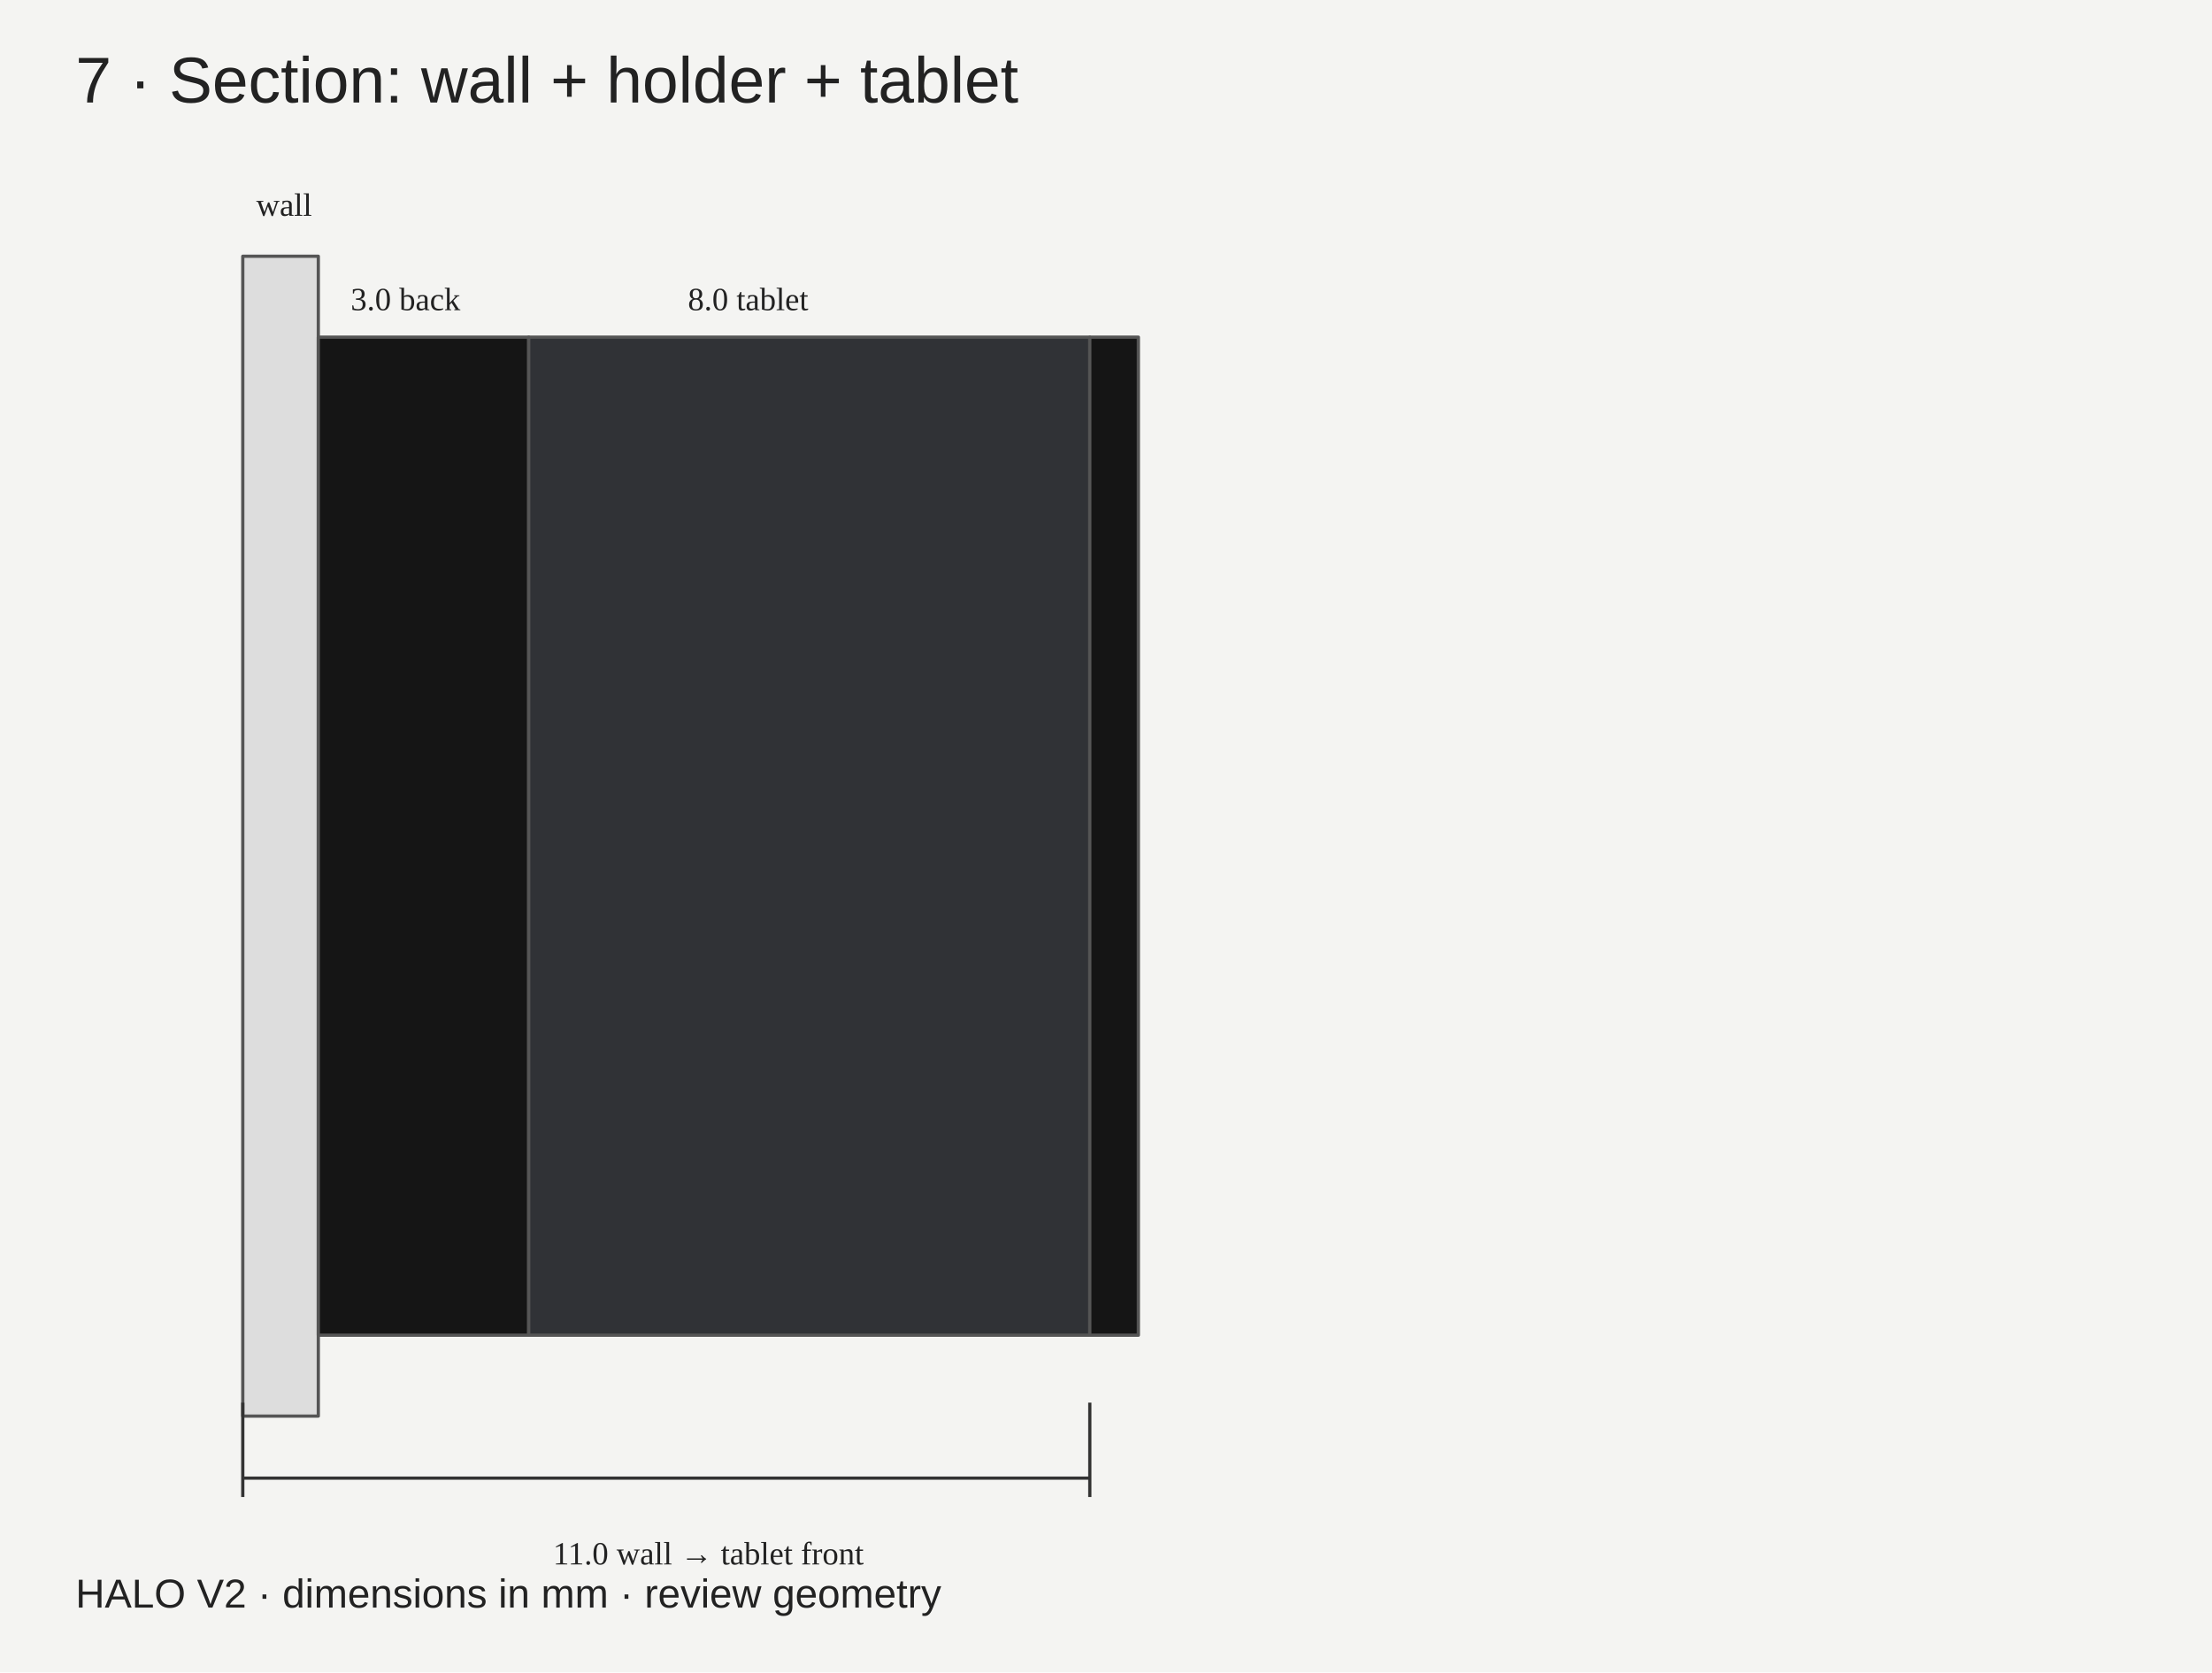
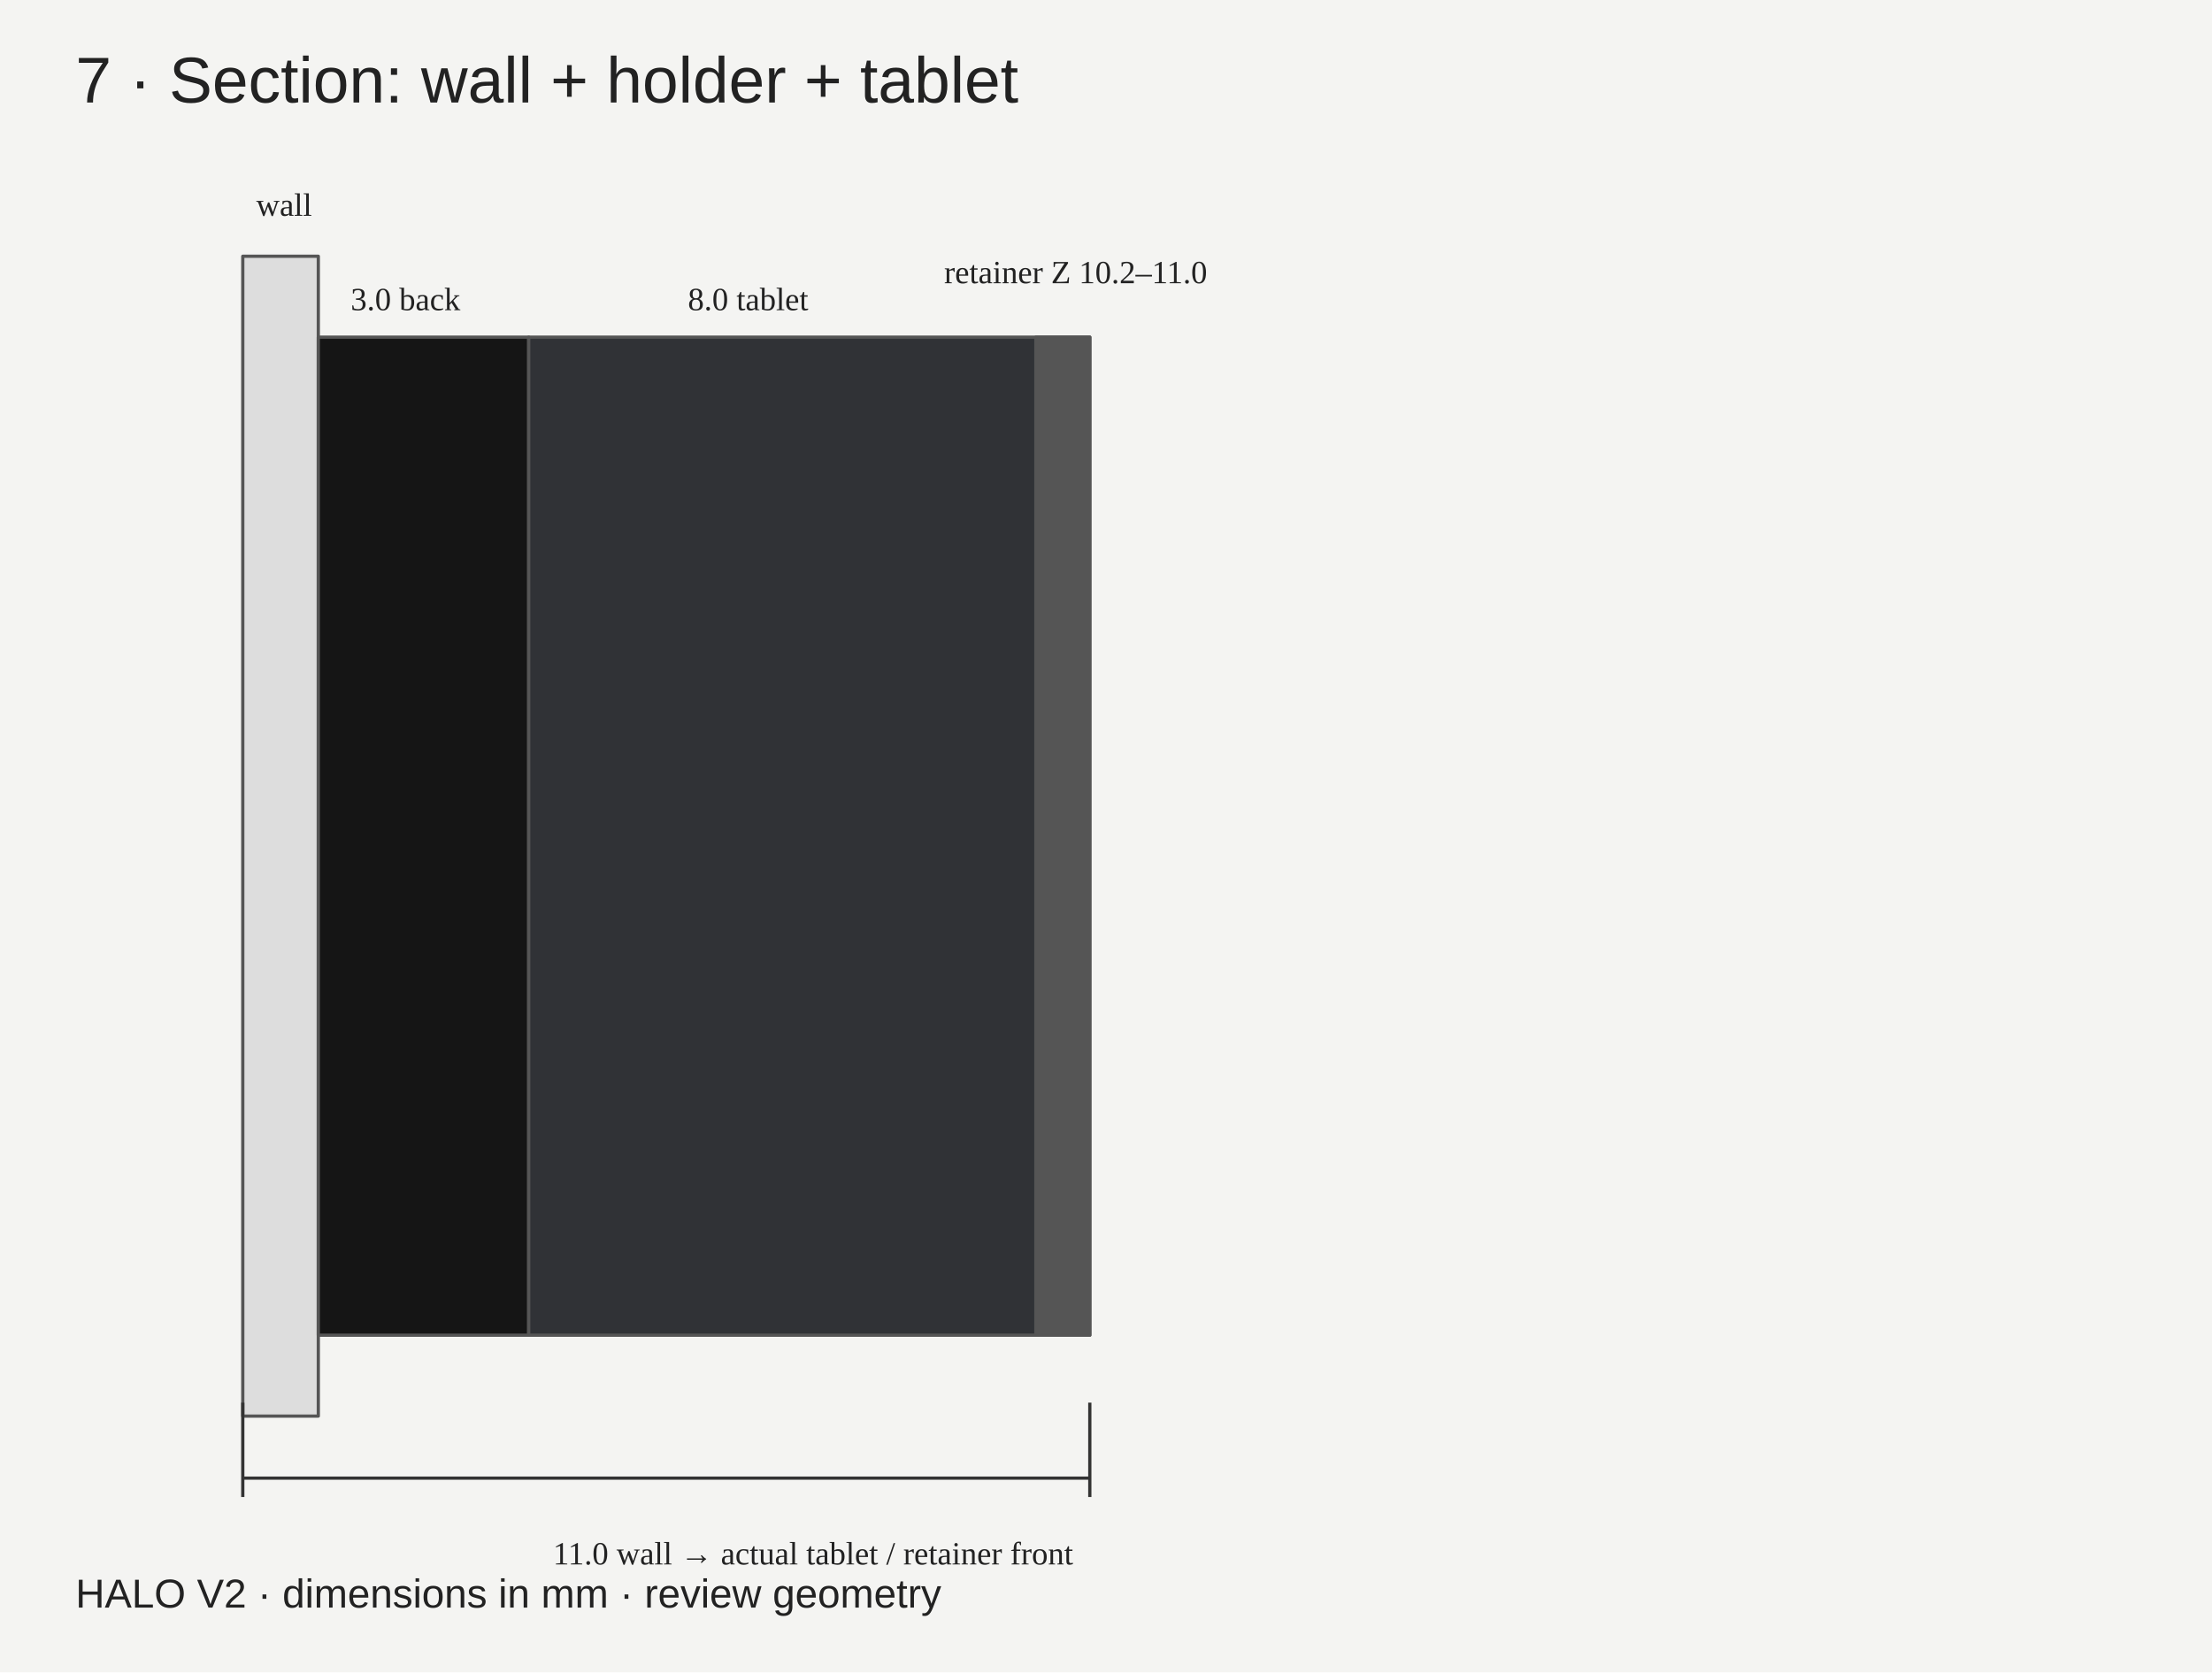
<svg xmlns="http://www.w3.org/2000/svg" viewBox="0 0 820 620">
  <rect width="100%" height="100%" fill="#f4f4f2" />
  <g style="background:#eee;fill:#151515;stroke:#555;stroke-width:1.2;stroke-linejoin:round">
    <rect x="90" y="95" width="28" height="430" fill="#ddd" />
    <rect x="118" y="125" width="78" height="370" />
    <rect x="196" y="125" width="208" height="370" fill="#303236" />
-     <rect x="404" y="125" width="18" height="370" />
+     <rect x="384" y="125" width="20" height="370" fill="#555" />
    <path d="M90 555v-35M404 555v-35M90 548h314" stroke="#333" />
-     <text x="205" y="580" fill="#222" stroke="none">11.0 wall → tablet front</text>
+     <text x="205" y="580" fill="#222" stroke="none">11.0 wall → actual tablet / retainer front</text>
    <text x="95" y="80" fill="#222" stroke="none">wall</text>
    <text x="130" y="115" fill="#222" stroke="none">3.0 back</text>
    <text x="255" y="115" fill="#222" stroke="none">8.0 tablet</text>
+     <text x="350" y="105" fill="#222" stroke="none">retainer Z 10.2–11.0</text>
  </g>
  <text x="28" y="38" font-size="24" style="font-family:Arial,sans-serif;fill:#222;stroke:none">7 · Section: wall + holder + tablet</text>
  <text x="28" y="596" font-size="15" style="font-family:Arial,sans-serif;fill:#222;stroke:none">HALO V2 · dimensions in mm · review geometry</text>
</svg>
